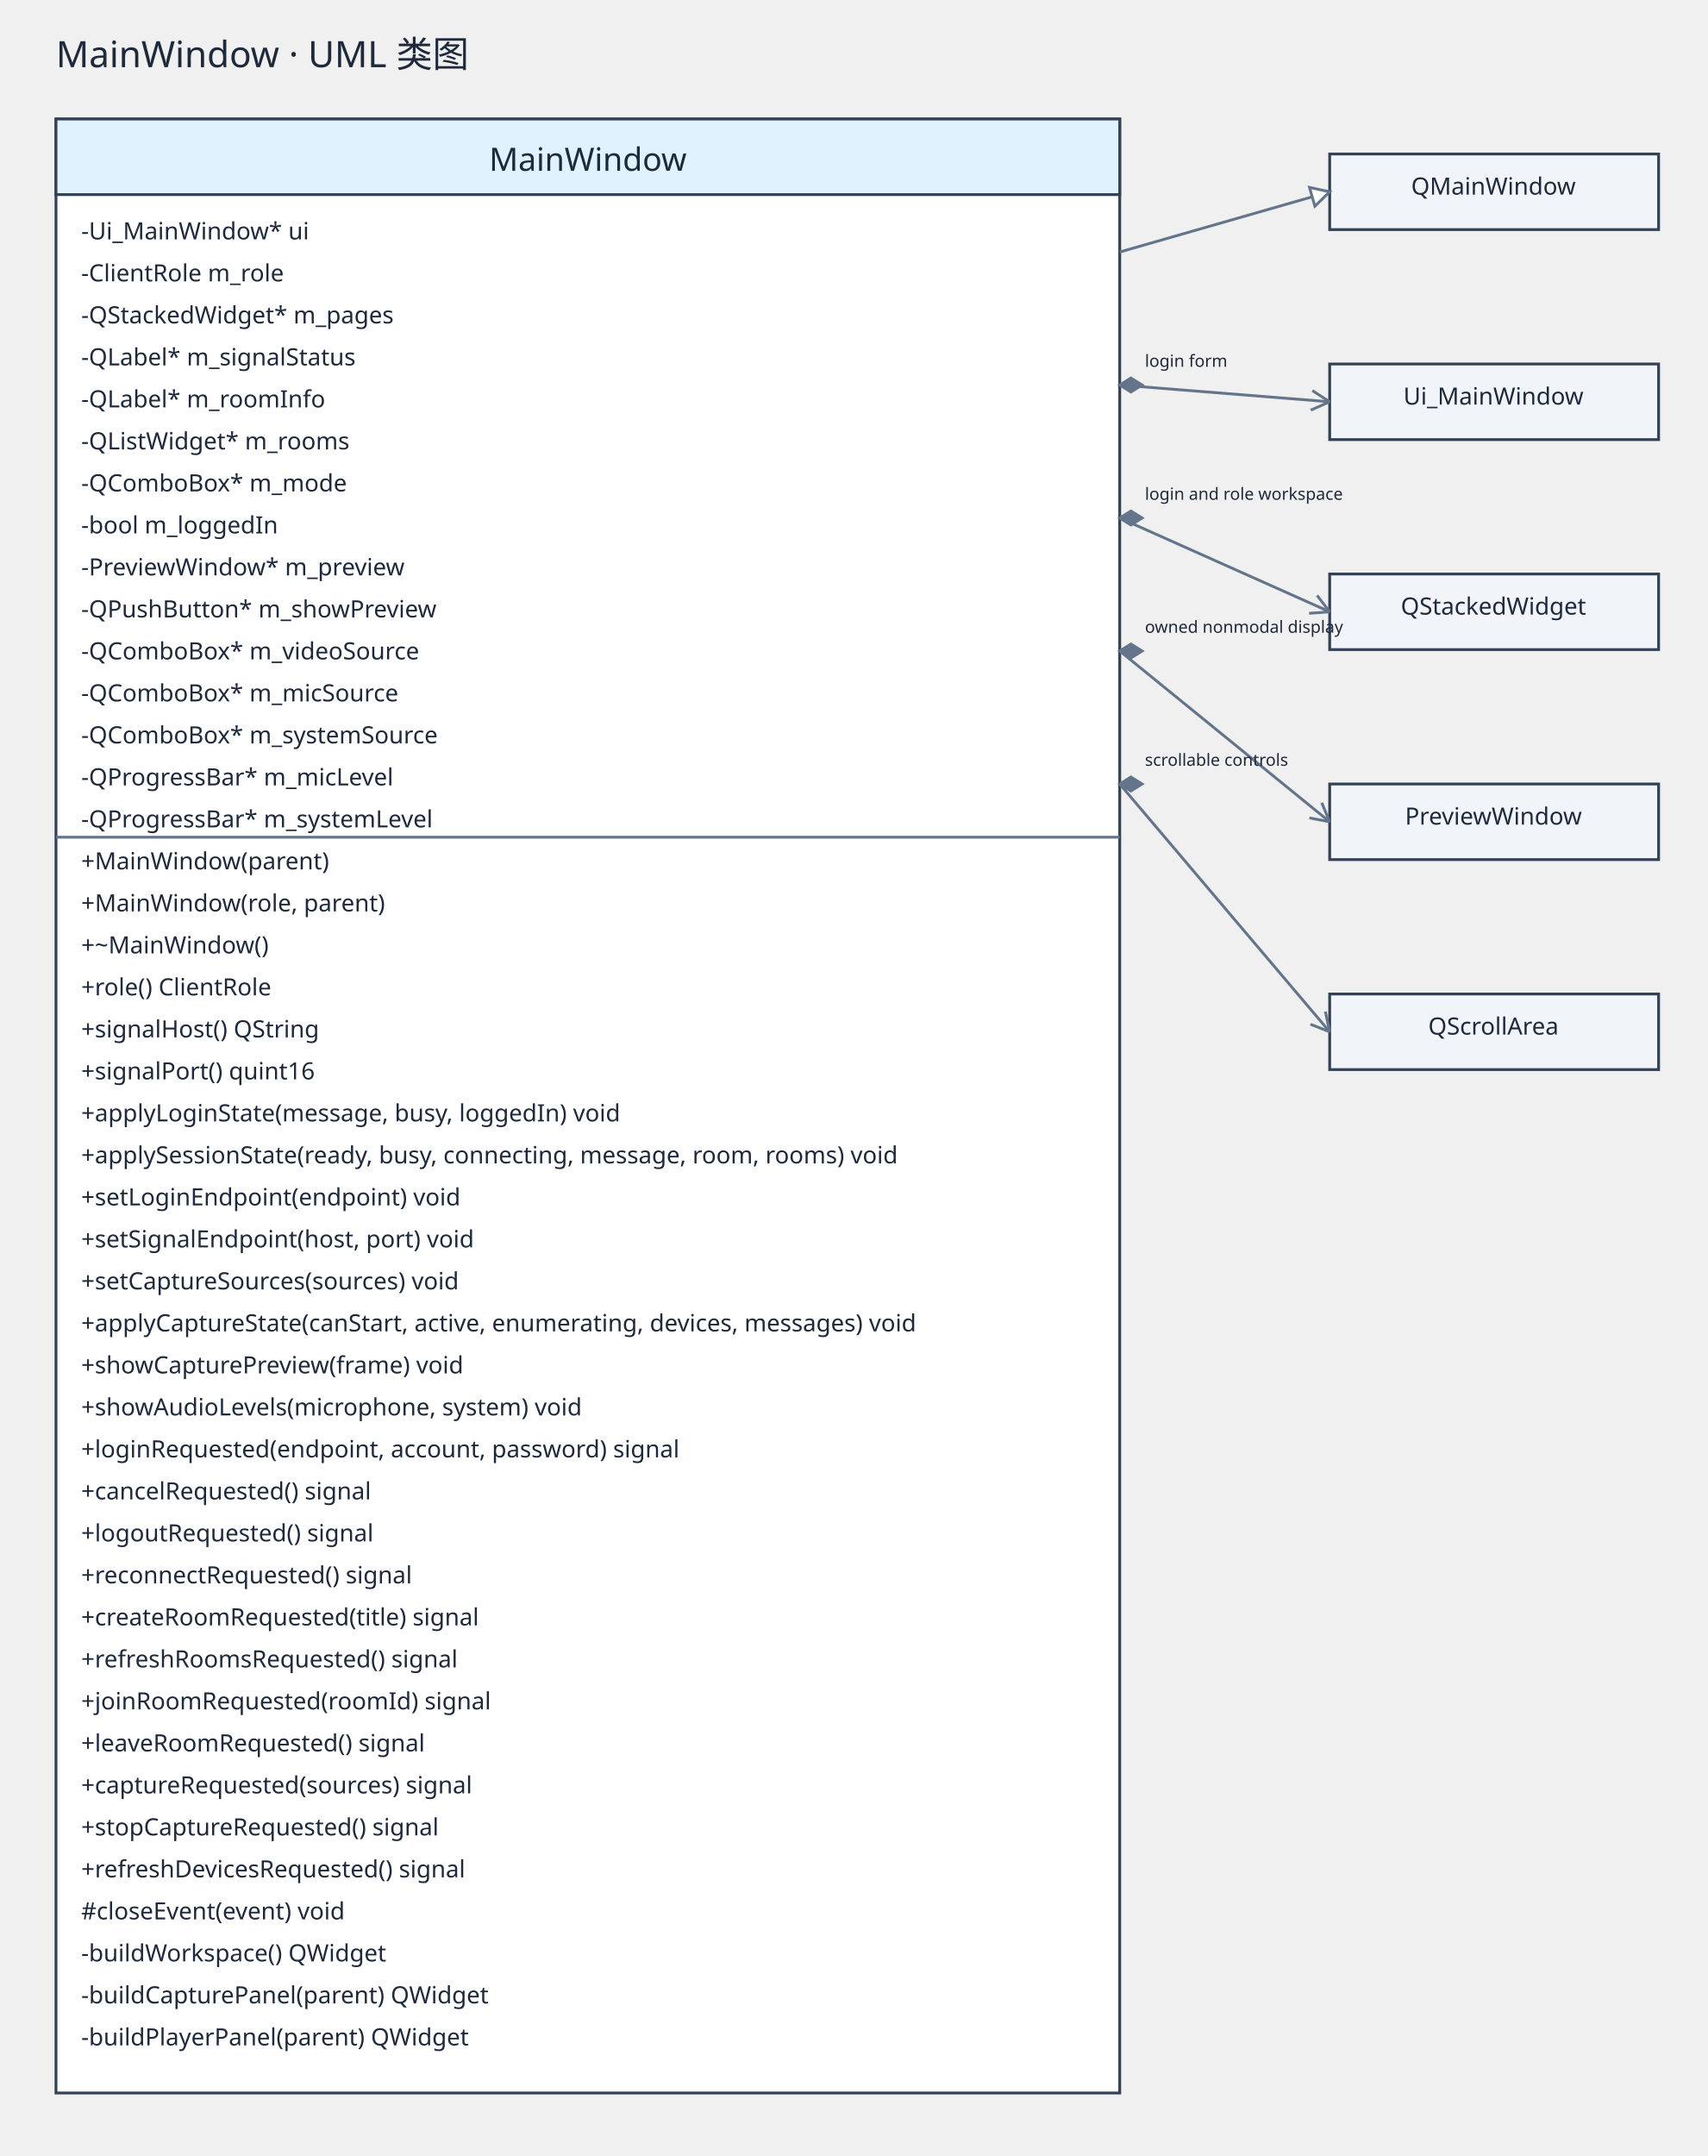
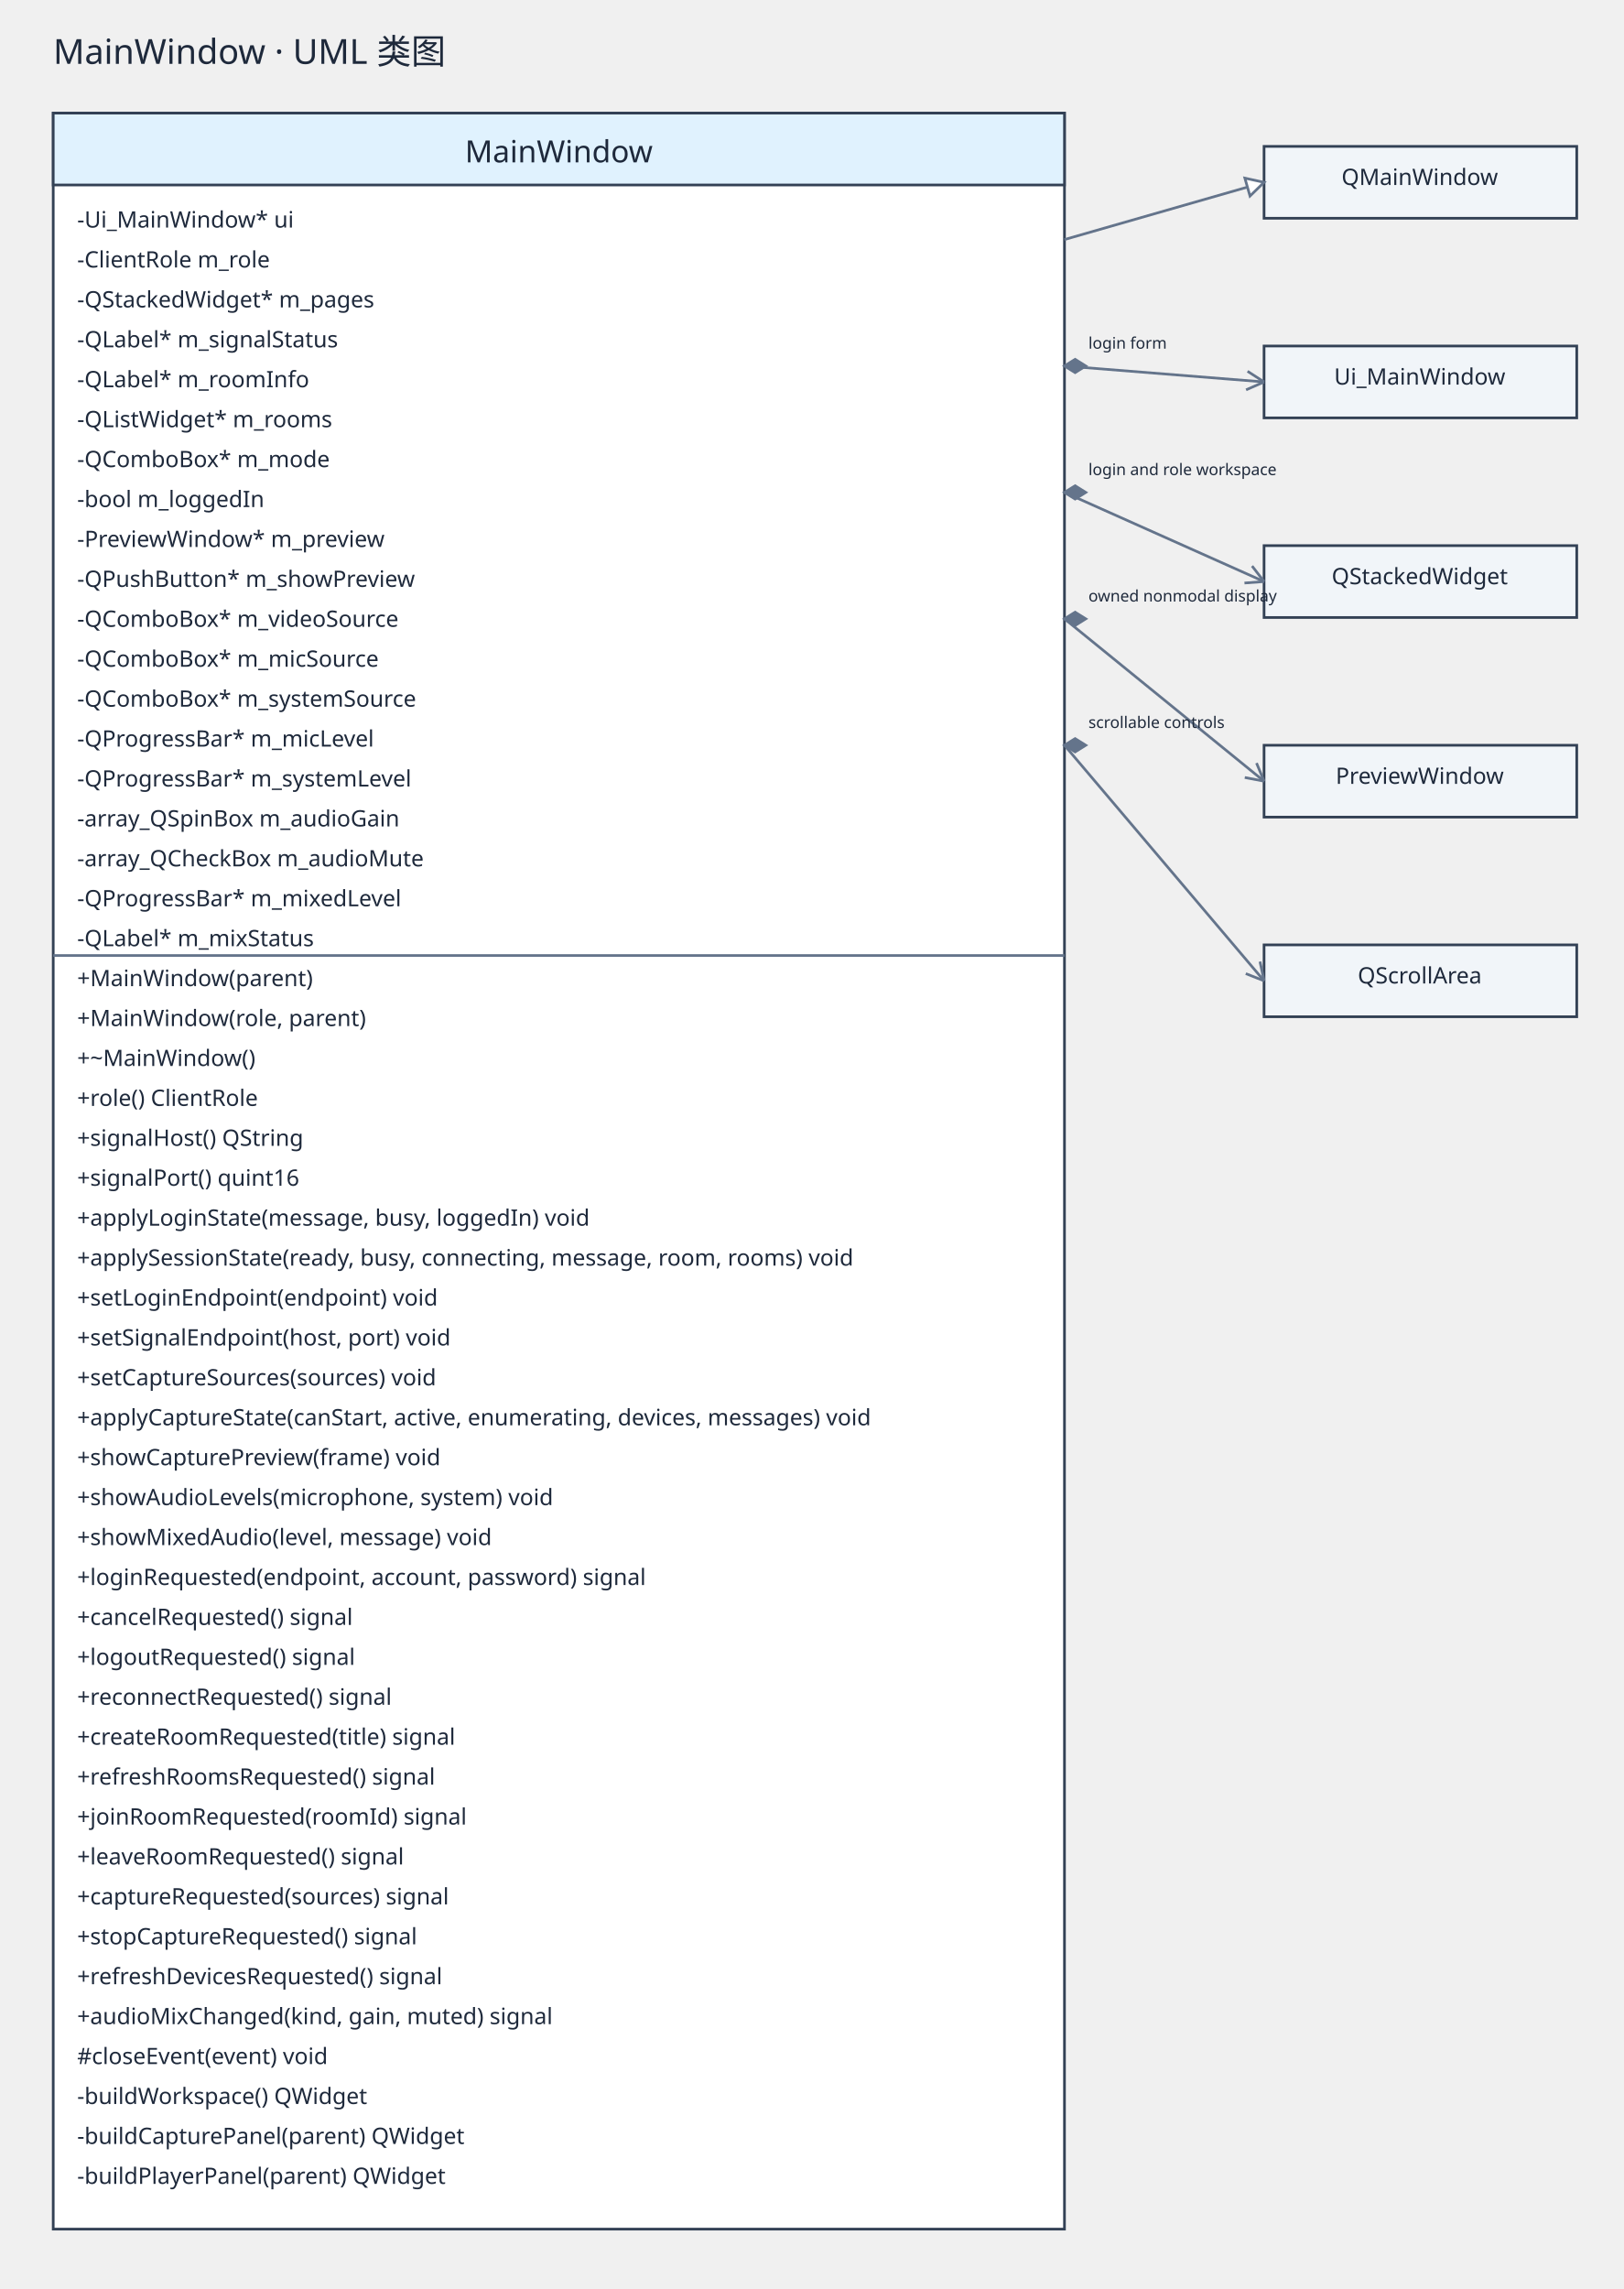
- <svg xmlns="http://www.w3.org/2000/svg" width="1220" height="1540" viewBox="0 0 1220 1540">
+ <svg xmlns="http://www.w3.org/2000/svg" width="1220" height="1720" viewBox="0 0 1220 1720">
  <text x="40" y="48" fill="#1e293b" font-family="Microsoft YaHei, sans-serif" font-size="26" text-anchor="start">MainWindow · UML 类图</text>
-   <rect x="40" y="85" width="760" height="1410" fill="#ffffff" stroke="#334155" stroke-width="2" />
+   <rect x="40" y="85" width="760" height="1590" fill="#ffffff" stroke="#334155" stroke-width="2" />
  <rect x="40" y="85" width="760" height="54" fill="#e0f2fe" stroke="#334155" stroke-width="2" />
  <text x="420" y="122" fill="#1e293b" font-family="Microsoft YaHei, sans-serif" font-size="23" text-anchor="middle">MainWindow</text>
  <text x="58" y="171" fill="#1e293b" font-family="Microsoft YaHei, sans-serif" font-size="17" text-anchor="start">-Ui_MainWindow* ui</text>
  <text x="58" y="201" fill="#1e293b" font-family="Microsoft YaHei, sans-serif" font-size="17" text-anchor="start">-ClientRole m_role</text>
  <text x="58" y="231" fill="#1e293b" font-family="Microsoft YaHei, sans-serif" font-size="17" text-anchor="start">-QStackedWidget* m_pages</text>
  <text x="58" y="261" fill="#1e293b" font-family="Microsoft YaHei, sans-serif" font-size="17" text-anchor="start">-QLabel* m_signalStatus</text>
  <text x="58" y="291" fill="#1e293b" font-family="Microsoft YaHei, sans-serif" font-size="17" text-anchor="start">-QLabel* m_roomInfo</text>
  <text x="58" y="321" fill="#1e293b" font-family="Microsoft YaHei, sans-serif" font-size="17" text-anchor="start">-QListWidget* m_rooms</text>
  <text x="58" y="351" fill="#1e293b" font-family="Microsoft YaHei, sans-serif" font-size="17" text-anchor="start">-QComboBox* m_mode</text>
  <text x="58" y="381" fill="#1e293b" font-family="Microsoft YaHei, sans-serif" font-size="17" text-anchor="start">-bool m_loggedIn</text>
  <text x="58" y="411" fill="#1e293b" font-family="Microsoft YaHei, sans-serif" font-size="17" text-anchor="start">-PreviewWindow* m_preview</text>
  <text x="58" y="441" fill="#1e293b" font-family="Microsoft YaHei, sans-serif" font-size="17" text-anchor="start">-QPushButton* m_showPreview</text>
  <text x="58" y="471" fill="#1e293b" font-family="Microsoft YaHei, sans-serif" font-size="17" text-anchor="start">-QComboBox* m_videoSource</text>
  <text x="58" y="501" fill="#1e293b" font-family="Microsoft YaHei, sans-serif" font-size="17" text-anchor="start">-QComboBox* m_micSource</text>
  <text x="58" y="531" fill="#1e293b" font-family="Microsoft YaHei, sans-serif" font-size="17" text-anchor="start">-QComboBox* m_systemSource</text>
  <text x="58" y="561" fill="#1e293b" font-family="Microsoft YaHei, sans-serif" font-size="17" text-anchor="start">-QProgressBar* m_micLevel</text>
  <text x="58" y="591" fill="#1e293b" font-family="Microsoft YaHei, sans-serif" font-size="17" text-anchor="start">-QProgressBar* m_systemLevel</text>
-   <line x1="40" y1="598" x2="800" y2="598" stroke="#64748b" stroke-width="2" />
-   <text x="58" y="621" fill="#1e293b" font-family="Microsoft YaHei, sans-serif" font-size="17" text-anchor="start">+MainWindow(parent)</text>
-   <text x="58" y="651" fill="#1e293b" font-family="Microsoft YaHei, sans-serif" font-size="17" text-anchor="start">+MainWindow(role, parent)</text>
-   <text x="58" y="681" fill="#1e293b" font-family="Microsoft YaHei, sans-serif" font-size="17" text-anchor="start">+~MainWindow()</text>
-   <text x="58" y="711" fill="#1e293b" font-family="Microsoft YaHei, sans-serif" font-size="17" text-anchor="start">+role() ClientRole</text>
-   <text x="58" y="741" fill="#1e293b" font-family="Microsoft YaHei, sans-serif" font-size="17" text-anchor="start">+signalHost() QString</text>
-   <text x="58" y="771" fill="#1e293b" font-family="Microsoft YaHei, sans-serif" font-size="17" text-anchor="start">+signalPort() quint16</text>
-   <text x="58" y="801" fill="#1e293b" font-family="Microsoft YaHei, sans-serif" font-size="17" text-anchor="start">+applyLoginState(message, busy, loggedIn) void</text>
-   <text x="58" y="831" fill="#1e293b" font-family="Microsoft YaHei, sans-serif" font-size="17" text-anchor="start">+applySessionState(ready, busy, connecting, message, room, rooms) void</text>
-   <text x="58" y="861" fill="#1e293b" font-family="Microsoft YaHei, sans-serif" font-size="17" text-anchor="start">+setLoginEndpoint(endpoint) void</text>
-   <text x="58" y="891" fill="#1e293b" font-family="Microsoft YaHei, sans-serif" font-size="17" text-anchor="start">+setSignalEndpoint(host, port) void</text>
-   <text x="58" y="921" fill="#1e293b" font-family="Microsoft YaHei, sans-serif" font-size="17" text-anchor="start">+setCaptureSources(sources) void</text>
-   <text x="58" y="951" fill="#1e293b" font-family="Microsoft YaHei, sans-serif" font-size="17" text-anchor="start">+applyCaptureState(canStart, active, enumerating, devices, messages) void</text>
-   <text x="58" y="981" fill="#1e293b" font-family="Microsoft YaHei, sans-serif" font-size="17" text-anchor="start">+showCapturePreview(frame) void</text>
-   <text x="58" y="1011" fill="#1e293b" font-family="Microsoft YaHei, sans-serif" font-size="17" text-anchor="start">+showAudioLevels(microphone, system) void</text>
-   <text x="58" y="1041" fill="#1e293b" font-family="Microsoft YaHei, sans-serif" font-size="17" text-anchor="start">+loginRequested(endpoint, account, password) signal</text>
-   <text x="58" y="1071" fill="#1e293b" font-family="Microsoft YaHei, sans-serif" font-size="17" text-anchor="start">+cancelRequested() signal</text>
-   <text x="58" y="1101" fill="#1e293b" font-family="Microsoft YaHei, sans-serif" font-size="17" text-anchor="start">+logoutRequested() signal</text>
-   <text x="58" y="1131" fill="#1e293b" font-family="Microsoft YaHei, sans-serif" font-size="17" text-anchor="start">+reconnectRequested() signal</text>
-   <text x="58" y="1161" fill="#1e293b" font-family="Microsoft YaHei, sans-serif" font-size="17" text-anchor="start">+createRoomRequested(title) signal</text>
-   <text x="58" y="1191" fill="#1e293b" font-family="Microsoft YaHei, sans-serif" font-size="17" text-anchor="start">+refreshRoomsRequested() signal</text>
-   <text x="58" y="1221" fill="#1e293b" font-family="Microsoft YaHei, sans-serif" font-size="17" text-anchor="start">+joinRoomRequested(roomId) signal</text>
-   <text x="58" y="1251" fill="#1e293b" font-family="Microsoft YaHei, sans-serif" font-size="17" text-anchor="start">+leaveRoomRequested() signal</text>
-   <text x="58" y="1281" fill="#1e293b" font-family="Microsoft YaHei, sans-serif" font-size="17" text-anchor="start">+captureRequested(sources) signal</text>
-   <text x="58" y="1311" fill="#1e293b" font-family="Microsoft YaHei, sans-serif" font-size="17" text-anchor="start">+stopCaptureRequested() signal</text>
-   <text x="58" y="1341" fill="#1e293b" font-family="Microsoft YaHei, sans-serif" font-size="17" text-anchor="start">+refreshDevicesRequested() signal</text>
-   <text x="58" y="1371" fill="#1e293b" font-family="Microsoft YaHei, sans-serif" font-size="17" text-anchor="start">#closeEvent(event) void</text>
-   <text x="58" y="1401" fill="#1e293b" font-family="Microsoft YaHei, sans-serif" font-size="17" text-anchor="start">-buildWorkspace() QWidget</text>
-   <text x="58" y="1431" fill="#1e293b" font-family="Microsoft YaHei, sans-serif" font-size="17" text-anchor="start">-buildCapturePanel(parent) QWidget</text>
-   <text x="58" y="1461" fill="#1e293b" font-family="Microsoft YaHei, sans-serif" font-size="17" text-anchor="start">-buildPlayerPanel(parent) QWidget</text>
+   <text x="58" y="621" fill="#1e293b" font-family="Microsoft YaHei, sans-serif" font-size="17" text-anchor="start">-array_QSpinBox m_audioGain</text>
+   <text x="58" y="651" fill="#1e293b" font-family="Microsoft YaHei, sans-serif" font-size="17" text-anchor="start">-array_QCheckBox m_audioMute</text>
+   <text x="58" y="681" fill="#1e293b" font-family="Microsoft YaHei, sans-serif" font-size="17" text-anchor="start">-QProgressBar* m_mixedLevel</text>
+   <text x="58" y="711" fill="#1e293b" font-family="Microsoft YaHei, sans-serif" font-size="17" text-anchor="start">-QLabel* m_mixStatus</text>
+   <line x1="40" y1="718" x2="800" y2="718" stroke="#64748b" stroke-width="2" />
+   <text x="58" y="741" fill="#1e293b" font-family="Microsoft YaHei, sans-serif" font-size="17" text-anchor="start">+MainWindow(parent)</text>
+   <text x="58" y="771" fill="#1e293b" font-family="Microsoft YaHei, sans-serif" font-size="17" text-anchor="start">+MainWindow(role, parent)</text>
+   <text x="58" y="801" fill="#1e293b" font-family="Microsoft YaHei, sans-serif" font-size="17" text-anchor="start">+~MainWindow()</text>
+   <text x="58" y="831" fill="#1e293b" font-family="Microsoft YaHei, sans-serif" font-size="17" text-anchor="start">+role() ClientRole</text>
+   <text x="58" y="861" fill="#1e293b" font-family="Microsoft YaHei, sans-serif" font-size="17" text-anchor="start">+signalHost() QString</text>
+   <text x="58" y="891" fill="#1e293b" font-family="Microsoft YaHei, sans-serif" font-size="17" text-anchor="start">+signalPort() quint16</text>
+   <text x="58" y="921" fill="#1e293b" font-family="Microsoft YaHei, sans-serif" font-size="17" text-anchor="start">+applyLoginState(message, busy, loggedIn) void</text>
+   <text x="58" y="951" fill="#1e293b" font-family="Microsoft YaHei, sans-serif" font-size="17" text-anchor="start">+applySessionState(ready, busy, connecting, message, room, rooms) void</text>
+   <text x="58" y="981" fill="#1e293b" font-family="Microsoft YaHei, sans-serif" font-size="17" text-anchor="start">+setLoginEndpoint(endpoint) void</text>
+   <text x="58" y="1011" fill="#1e293b" font-family="Microsoft YaHei, sans-serif" font-size="17" text-anchor="start">+setSignalEndpoint(host, port) void</text>
+   <text x="58" y="1041" fill="#1e293b" font-family="Microsoft YaHei, sans-serif" font-size="17" text-anchor="start">+setCaptureSources(sources) void</text>
+   <text x="58" y="1071" fill="#1e293b" font-family="Microsoft YaHei, sans-serif" font-size="17" text-anchor="start">+applyCaptureState(canStart, active, enumerating, devices, messages) void</text>
+   <text x="58" y="1101" fill="#1e293b" font-family="Microsoft YaHei, sans-serif" font-size="17" text-anchor="start">+showCapturePreview(frame) void</text>
+   <text x="58" y="1131" fill="#1e293b" font-family="Microsoft YaHei, sans-serif" font-size="17" text-anchor="start">+showAudioLevels(microphone, system) void</text>
+   <text x="58" y="1161" fill="#1e293b" font-family="Microsoft YaHei, sans-serif" font-size="17" text-anchor="start">+showMixedAudio(level, message) void</text>
+   <text x="58" y="1191" fill="#1e293b" font-family="Microsoft YaHei, sans-serif" font-size="17" text-anchor="start">+loginRequested(endpoint, account, password) signal</text>
+   <text x="58" y="1221" fill="#1e293b" font-family="Microsoft YaHei, sans-serif" font-size="17" text-anchor="start">+cancelRequested() signal</text>
+   <text x="58" y="1251" fill="#1e293b" font-family="Microsoft YaHei, sans-serif" font-size="17" text-anchor="start">+logoutRequested() signal</text>
+   <text x="58" y="1281" fill="#1e293b" font-family="Microsoft YaHei, sans-serif" font-size="17" text-anchor="start">+reconnectRequested() signal</text>
+   <text x="58" y="1311" fill="#1e293b" font-family="Microsoft YaHei, sans-serif" font-size="17" text-anchor="start">+createRoomRequested(title) signal</text>
+   <text x="58" y="1341" fill="#1e293b" font-family="Microsoft YaHei, sans-serif" font-size="17" text-anchor="start">+refreshRoomsRequested() signal</text>
+   <text x="58" y="1371" fill="#1e293b" font-family="Microsoft YaHei, sans-serif" font-size="17" text-anchor="start">+joinRoomRequested(roomId) signal</text>
+   <text x="58" y="1401" fill="#1e293b" font-family="Microsoft YaHei, sans-serif" font-size="17" text-anchor="start">+leaveRoomRequested() signal</text>
+   <text x="58" y="1431" fill="#1e293b" font-family="Microsoft YaHei, sans-serif" font-size="17" text-anchor="start">+captureRequested(sources) signal</text>
+   <text x="58" y="1461" fill="#1e293b" font-family="Microsoft YaHei, sans-serif" font-size="17" text-anchor="start">+stopCaptureRequested() signal</text>
+   <text x="58" y="1491" fill="#1e293b" font-family="Microsoft YaHei, sans-serif" font-size="17" text-anchor="start">+refreshDevicesRequested() signal</text>
+   <text x="58" y="1521" fill="#1e293b" font-family="Microsoft YaHei, sans-serif" font-size="17" text-anchor="start">+audioMixChanged(kind, gain, muted) signal</text>
+   <text x="58" y="1551" fill="#1e293b" font-family="Microsoft YaHei, sans-serif" font-size="17" text-anchor="start">#closeEvent(event) void</text>
+   <text x="58" y="1581" fill="#1e293b" font-family="Microsoft YaHei, sans-serif" font-size="17" text-anchor="start">-buildWorkspace() QWidget</text>
+   <text x="58" y="1611" fill="#1e293b" font-family="Microsoft YaHei, sans-serif" font-size="17" text-anchor="start">-buildCapturePanel(parent) QWidget</text>
+   <text x="58" y="1641" fill="#1e293b" font-family="Microsoft YaHei, sans-serif" font-size="17" text-anchor="start">-buildPlayerPanel(parent) QWidget</text>
  <rect x="950" y="110" width="235" height="54" fill="#f1f5f9" stroke="#334155" stroke-width="2" />
  <text x="1067" y="139" fill="#1e293b" font-family="Microsoft YaHei, sans-serif" font-size="17" text-anchor="middle">QMainWindow</text>
  <rect x="950" y="260" width="235" height="54" fill="#f1f5f9" stroke="#334155" stroke-width="2" />
  <text x="1067" y="289" fill="#1e293b" font-family="Microsoft YaHei, sans-serif" font-size="17" text-anchor="middle">Ui_MainWindow</text>
  <rect x="950" y="410" width="235" height="54" fill="#f1f5f9" stroke="#334155" stroke-width="2" />
  <text x="1067" y="439" fill="#1e293b" font-family="Microsoft YaHei, sans-serif" font-size="17" text-anchor="middle">QStackedWidget</text>
  <rect x="950" y="560" width="235" height="54" fill="#f1f5f9" stroke="#334155" stroke-width="2" />
  <text x="1067" y="589" fill="#1e293b" font-family="Microsoft YaHei, sans-serif" font-size="17" text-anchor="middle">PreviewWindow</text>
  <rect x="950" y="710" width="235" height="54" fill="#f1f5f9" stroke="#334155" stroke-width="2" />
  <text x="1067" y="739" fill="#1e293b" font-family="Microsoft YaHei, sans-serif" font-size="17" text-anchor="middle">QScrollArea</text>
  <line x1="800" y1="180" x2="950" y2="137" stroke="#64748b" stroke-width="2" />
  <polygon points="950,137 939.432,147.311 935.574,133.853" fill="#ffffff" stroke="#64748b" stroke-width="2" />
  <line x1="800" y1="275" x2="950" y2="287" stroke="#64748b" stroke-width="2" />
  <line x1="950" y1="287" x2="936.483" y2="292.941" stroke="#64748b" stroke-width="2" />
  <line x1="950" y1="287" x2="937.6" y2="278.986" stroke="#64748b" stroke-width="2" />
  <polygon points="800,275 808,270 816,275 808,280" fill="#64748b" stroke="#64748b" stroke-width="2" />
  <text x="818" y="262" fill="#1e293b" font-family="Microsoft YaHei, sans-serif" font-size="12" text-anchor="start">login form</text>
  <line x1="800" y1="370" x2="950" y2="437" stroke="#64748b" stroke-width="2" />
  <line x1="950" y1="437" x2="935.275" y2="438.09" stroke="#64748b" stroke-width="2" />
  <line x1="950" y1="437" x2="940.985" y2="425.307" stroke="#64748b" stroke-width="2" />
  <polygon points="800,370 808,365 816,370 808,375" fill="#64748b" stroke="#64748b" stroke-width="2" />
  <text x="818" y="357" fill="#1e293b" font-family="Microsoft YaHei, sans-serif" font-size="12" text-anchor="start">login and role workspace</text>
  <line x1="800" y1="465" x2="950" y2="587" stroke="#64748b" stroke-width="2" />
  <line x1="950" y1="587" x2="935.498" y2="584.228" stroke="#64748b" stroke-width="2" />
  <line x1="950" y1="587" x2="944.332" y2="573.367" stroke="#64748b" stroke-width="2" />
  <polygon points="800,465 808,460 816,465 808,470" fill="#64748b" stroke="#64748b" stroke-width="2" />
  <text x="818" y="452" fill="#1e293b" font-family="Microsoft YaHei, sans-serif" font-size="12" text-anchor="start">owned nonmodal display</text>
  <line x1="800" y1="560" x2="950" y2="737" stroke="#64748b" stroke-width="2" />
  <line x1="950" y1="737" x2="936.255" y2="731.608" stroke="#64748b" stroke-width="2" />
  <line x1="950" y1="737" x2="946.935" y2="722.557" stroke="#64748b" stroke-width="2" />
  <polygon points="800,560 808,555 816,560 808,565" fill="#64748b" stroke="#64748b" stroke-width="2" />
  <text x="818" y="547" fill="#1e293b" font-family="Microsoft YaHei, sans-serif" font-size="12" text-anchor="start">scrollable controls</text>
</svg>
